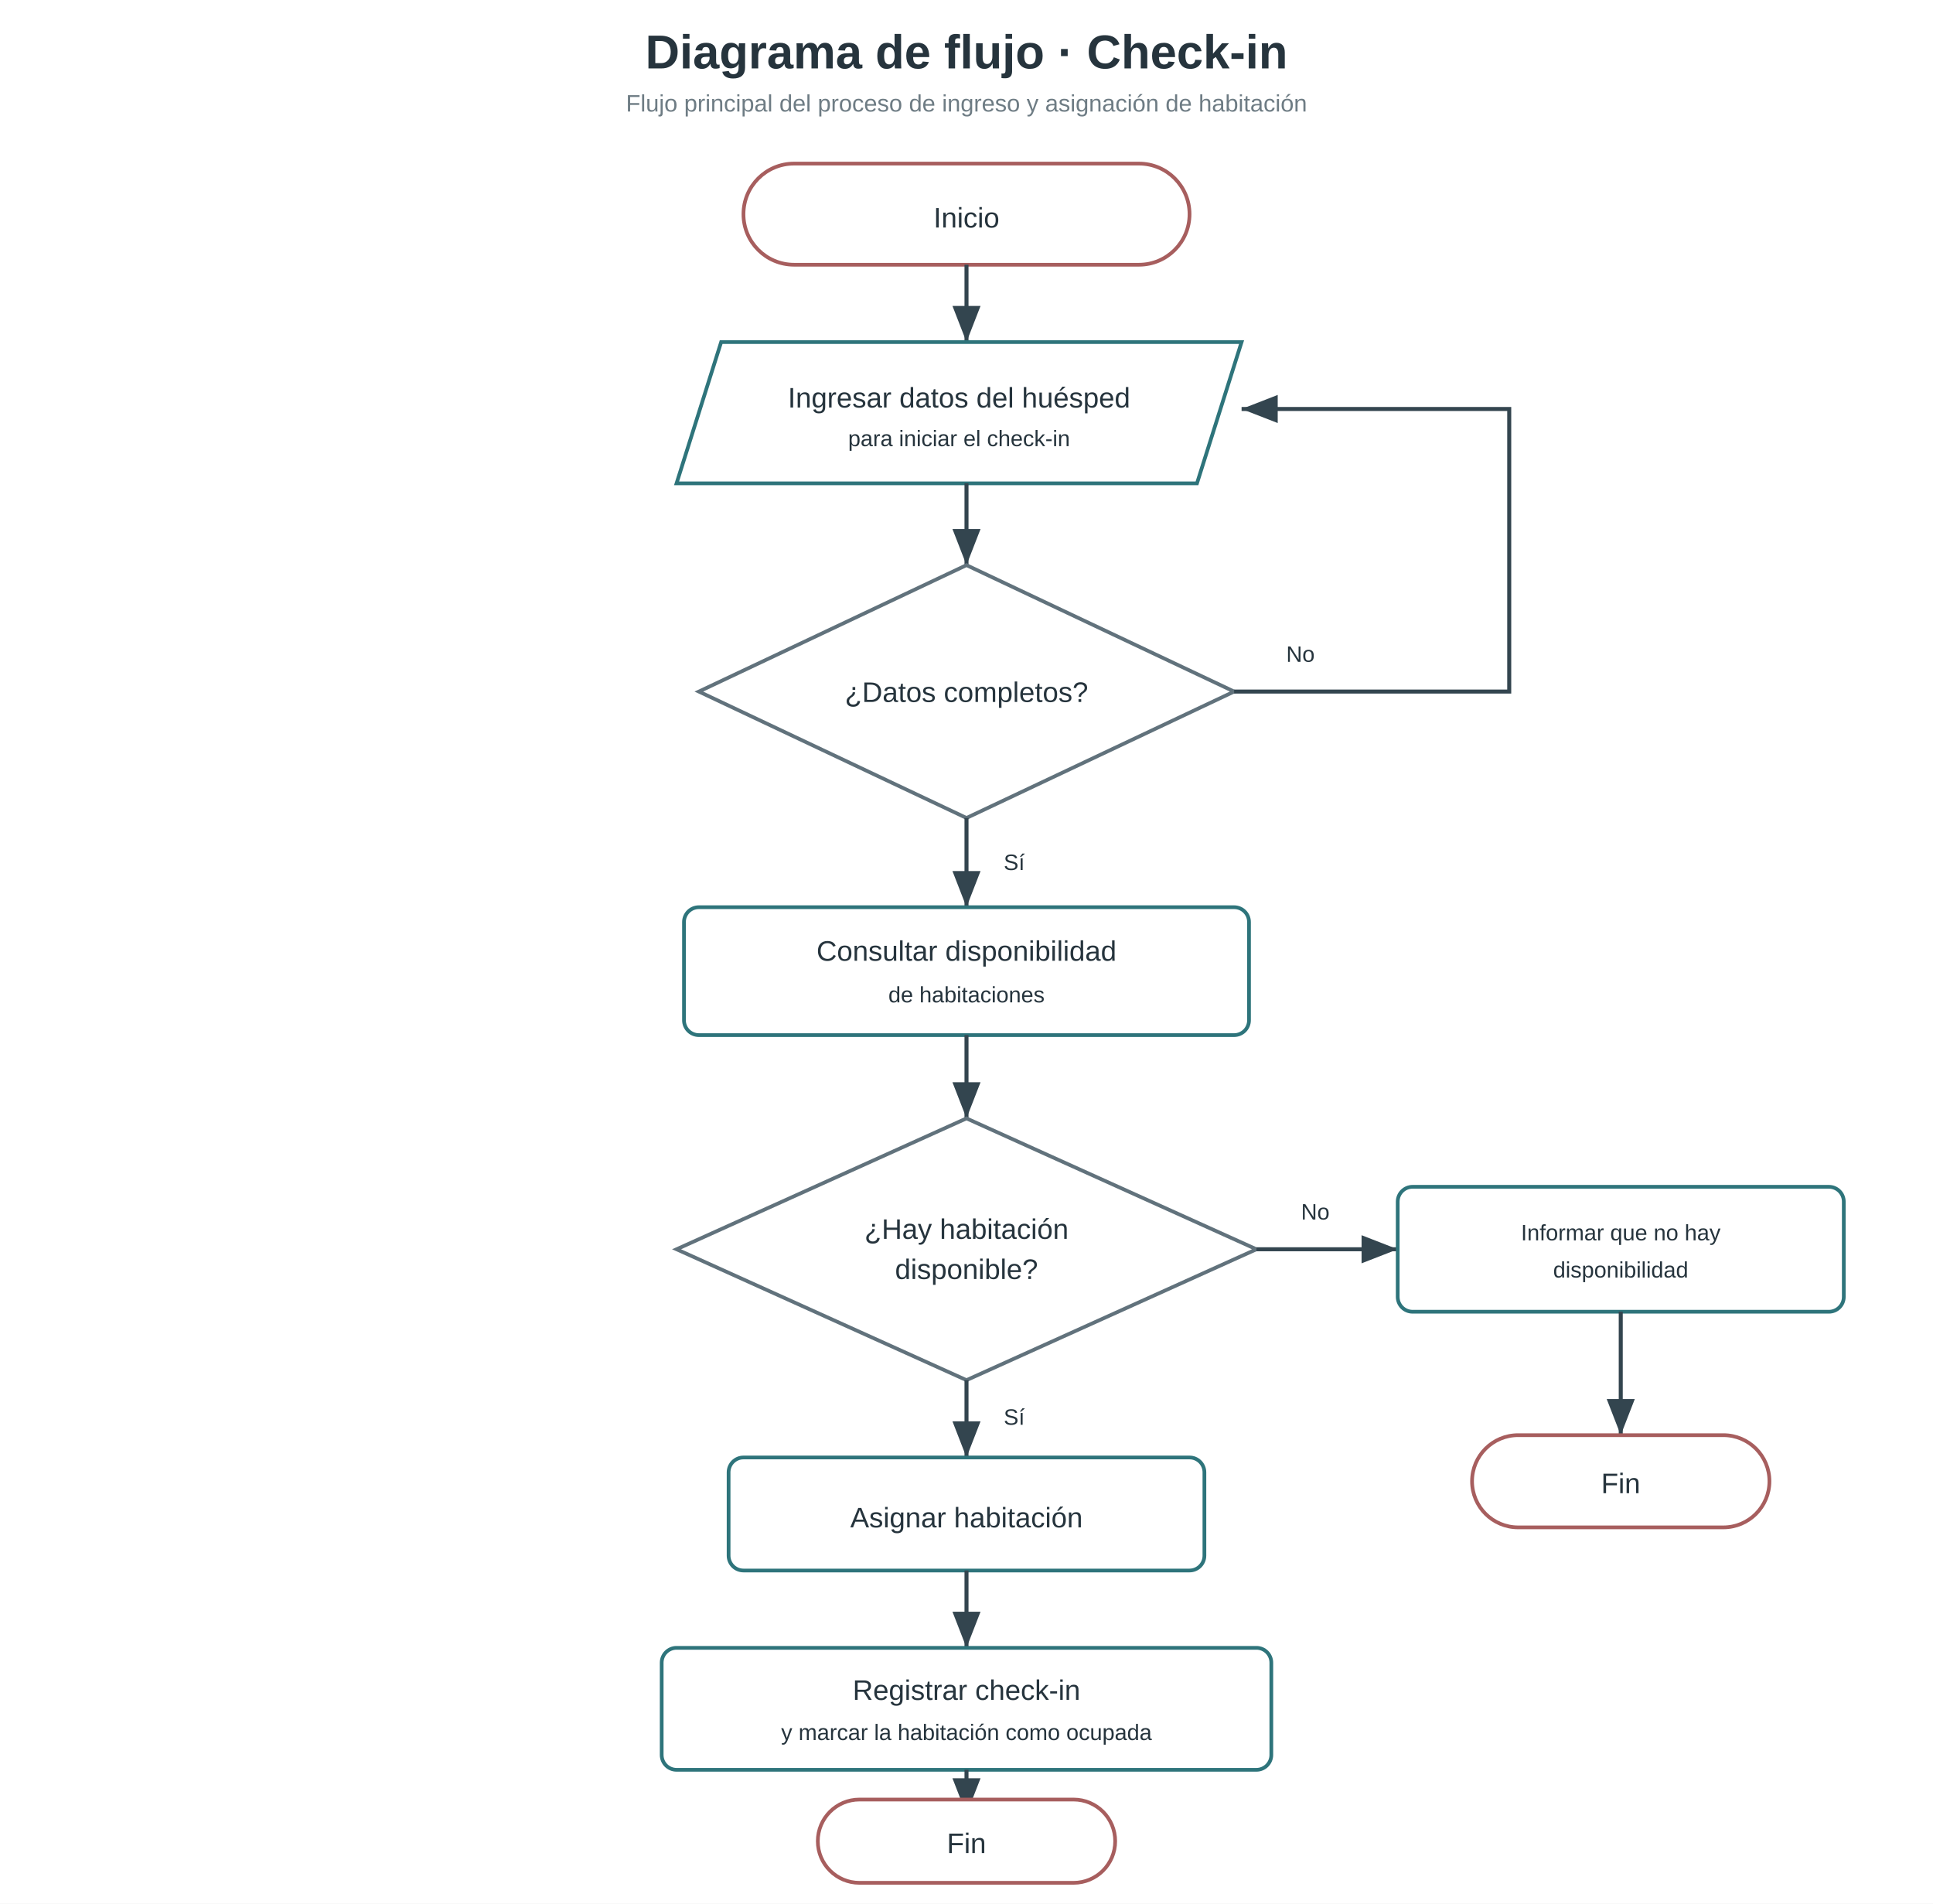
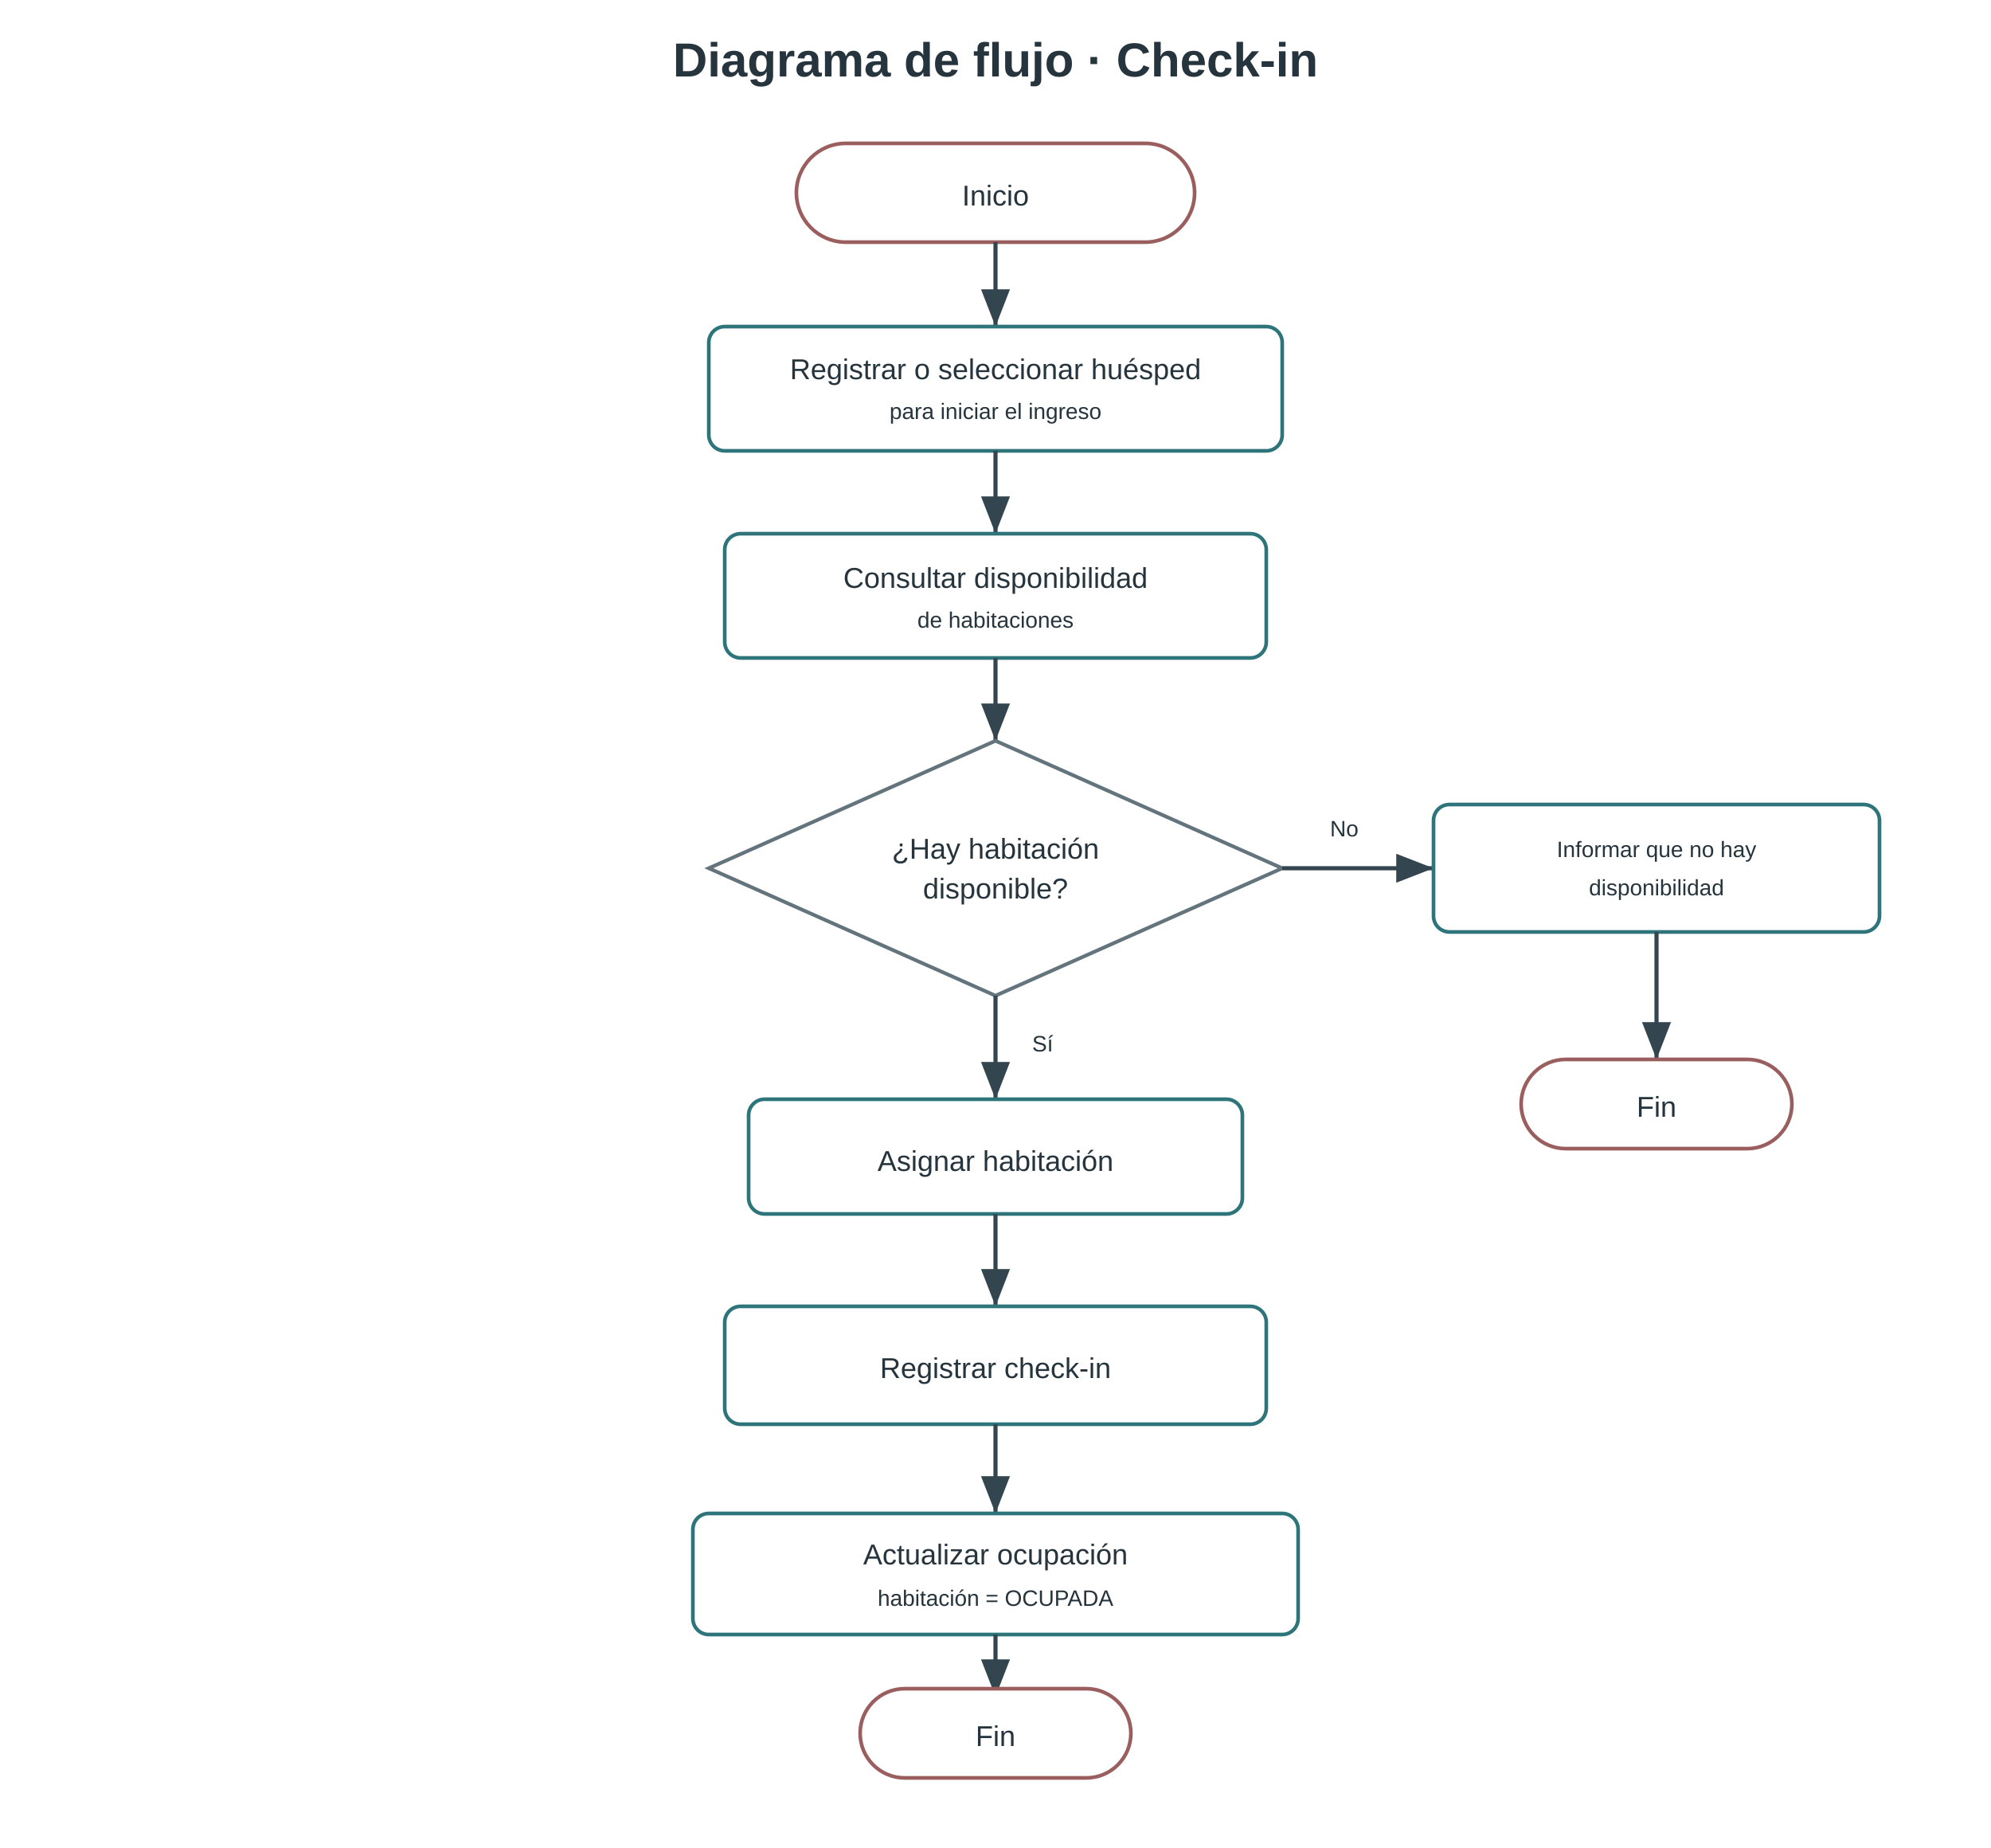
- <svg xmlns="http://www.w3.org/2000/svg" width="1300" height="1280" viewBox="0 0 1300 1280">
+ <svg xmlns="http://www.w3.org/2000/svg" width="1250" height="1160" viewBox="0 0 1250 1160">
  <defs>
    <marker id="arrow" markerWidth="10" markerHeight="10" refX="9" refY="3.5" orient="auto">
      <path d="M0,0 L0,7 L9,3.5 z" fill="#33454f" />
    </marker>
    <style>
-     .t{font-family:Arial,sans-serif;fill:#26343d}.title{font-size:32px;font-weight:700}.sub{font-size:16px;fill:#6e7c84}.label{font-size:19px}.small{font-size:15px}
-     .line{stroke:#33454f;stroke-width:2.7;fill:none;marker-end:url(#arrow)}.term{fill:#fff;stroke:#a75e5e;stroke-width:2.5}
-     .proc{fill:#fff;stroke:#2e747b;stroke-width:2.5}.io{fill:#fff;stroke:#2e747b;stroke-width:2.5}.dec{fill:#fff;stroke:#61727c;stroke-width:2.5}
-   </style>
+ .t{font-family:Arial,sans-serif;fill:#26343d}.title{font-size:30px;font-weight:700}.label{font-size:18px}.small{font-size:14px}
+ .line{stroke:#33454f;stroke-width:2.6;fill:none;marker-end:url(#arrow)}
+ .term{fill:#fff;stroke:#9b5e5e;stroke-width:2.3}.proc{fill:#fff;stroke:#2e747b;stroke-width:2.3}.dec{fill:#fff;stroke:#63747d;stroke-width:2.3}
+ </style>
  </defs>
-   <rect width="1300" height="1280" fill="#fff" />
-   <text x="650" y="46" text-anchor="middle" class="t title">Diagrama de flujo · Check-in</text>
-   <text x="650" y="75" text-anchor="middle" class="t sub">Flujo principal del proceso de ingreso y asignación de habitación</text>
-   <rect x="500" y="110" width="300" height="68" rx="34" class="term" />
-   <text x="650" y="153" text-anchor="middle" class="t label">Inicio</text>
-   <line x1="650" y1="178" x2="650" y2="230" class="line" />
-   <polygon points="485,230 835,230 805,325 455,325" class="io" />
-   <text x="645" y="274" text-anchor="middle" class="t label">Ingresar datos del huésped</text>
-   <text x="645" y="300" text-anchor="middle" class="t small">para iniciar el check-in</text>
-   <line x1="650" y1="325" x2="650" y2="380" class="line" />
-   <polygon points="650,380 830,465 650,550 470,465" class="dec" />
-   <text x="650" y="472" text-anchor="middle" class="t label">¿Datos completos?</text>
-   <path d="M830 465 H1015 V275 H835" class="line" />
-   <text x="865" y="445" class="t small">No</text>
-   <line x1="650" y1="550" x2="650" y2="610" class="line" />
-   <text x="675" y="585" class="t small">Sí</text>
-   <rect x="460" y="610" width="380" height="86" rx="10" class="proc" />
-   <text x="650" y="646" text-anchor="middle" class="t label">Consultar disponibilidad</text>
-   <text x="650" y="674" text-anchor="middle" class="t small">de habitaciones</text>
-   <line x1="650" y1="696" x2="650" y2="752" class="line" />
-   <polygon points="650,752 845,840 650,928 455,840" class="dec" />
-   <text x="650" y="833" text-anchor="middle" class="t label">¿Hay habitación</text>
-   <text x="650" y="860" text-anchor="middle" class="t label">disponible?</text>
-   <line x1="845" y1="840" x2="940" y2="840" class="line" />
-   <text x="875" y="820" class="t small">No</text>
-   <rect x="940" y="798" width="300" height="84" rx="10" class="proc" />
-   <text x="1090" y="834" text-anchor="middle" class="t small">Informar que no hay</text>
-   <text x="1090" y="859" text-anchor="middle" class="t small">disponibilidad</text>
-   <line x1="1090" y1="882" x2="1090" y2="965" class="line" />
-   <rect x="990" y="965" width="200" height="62" rx="31" class="term" />
-   <text x="1090" y="1004" text-anchor="middle" class="t label">Fin</text>
-   <line x1="650" y1="928" x2="650" y2="980" class="line" />
-   <text x="675" y="958" class="t small">Sí</text>
-   <rect x="490" y="980" width="320" height="76" rx="10" class="proc" />
-   <text x="650" y="1027" text-anchor="middle" class="t label">Asignar habitación</text>
-   <line x1="650" y1="1056" x2="650" y2="1108" class="line" />
-   <rect x="445" y="1108" width="410" height="82" rx="10" class="proc" />
-   <text x="650" y="1143" text-anchor="middle" class="t label">Registrar check-in</text>
-   <text x="650" y="1170" text-anchor="middle" class="t small">y marcar la habitación como ocupada</text>
-   <line x1="650" y1="1190" x2="650" y2="1220" class="line" />
-   <rect x="550" y="1210" width="200" height="56" rx="28" class="term" />
-   <text x="650" y="1246" text-anchor="middle" class="t label">Fin</text>
+   <rect width="1250" height="1160" fill="#fff" />
+   <text x="625" y="48" text-anchor="middle" class="t title">Diagrama de flujo · Check-in</text>
+   <rect x="500" y="90" width="250" height="62" rx="31" class="term" />
+   <text x="625" y="129" text-anchor="middle" class="t label">Inicio</text>
+   <line x1="625" y1="152" x2="625" y2="205" class="line" />
+   <rect x="445" y="205" width="360" height="78" rx="10" class="proc" />
+   <text x="625" y="238" text-anchor="middle" class="t label">Registrar o seleccionar huésped</text>
+   <text x="625" y="263" text-anchor="middle" class="t small">para iniciar el ingreso</text>
+   <line x1="625" y1="283" x2="625" y2="335" class="line" />
+   <rect x="455" y="335" width="340" height="78" rx="10" class="proc" />
+   <text x="625" y="369" text-anchor="middle" class="t label">Consultar disponibilidad</text>
+   <text x="625" y="394" text-anchor="middle" class="t small">de habitaciones</text>
+   <line x1="625" y1="413" x2="625" y2="465" class="line" />
+   <polygon points="625,465 805,545 625,625 445,545" class="dec" />
+   <text x="625" y="539" text-anchor="middle" class="t label">¿Hay habitación</text>
+   <text x="625" y="564" text-anchor="middle" class="t label">disponible?</text>
+   <line x1="805" y1="545" x2="900" y2="545" class="line" />
+   <text x="835" y="525" class="t small">No</text>
+   <rect x="900" y="505" width="280" height="80" rx="10" class="proc" />
+   <text x="1040" y="538" text-anchor="middle" class="t small">Informar que no hay</text>
+   <text x="1040" y="562" text-anchor="middle" class="t small">disponibilidad</text>
+   <line x1="1040" y1="585" x2="1040" y2="665" class="line" />
+   <rect x="955" y="665" width="170" height="56" rx="28" class="term" />
+   <text x="1040" y="701" text-anchor="middle" class="t label">Fin</text>
+   <line x1="625" y1="625" x2="625" y2="690" class="line" />
+   <text x="648" y="660" class="t small">Sí</text>
+   <rect x="470" y="690" width="310" height="72" rx="10" class="proc" />
+   <text x="625" y="735" text-anchor="middle" class="t label">Asignar habitación</text>
+   <line x1="625" y1="762" x2="625" y2="820" class="line" />
+   <rect x="455" y="820" width="340" height="74" rx="10" class="proc" />
+   <text x="625" y="865" text-anchor="middle" class="t label">Registrar check-in</text>
+   <line x1="625" y1="894" x2="625" y2="950" class="line" />
+   <rect x="435" y="950" width="380" height="76" rx="10" class="proc" />
+   <text x="625" y="982" text-anchor="middle" class="t label">Actualizar ocupación</text>
+   <text x="625" y="1008" text-anchor="middle" class="t small">habitación = OCUPADA</text>
+   <line x1="625" y1="1026" x2="625" y2="1065" class="line" />
+   <rect x="540" y="1060" width="170" height="56" rx="28" class="term" />
+   <text x="625" y="1096" text-anchor="middle" class="t label">Fin</text>
</svg>
